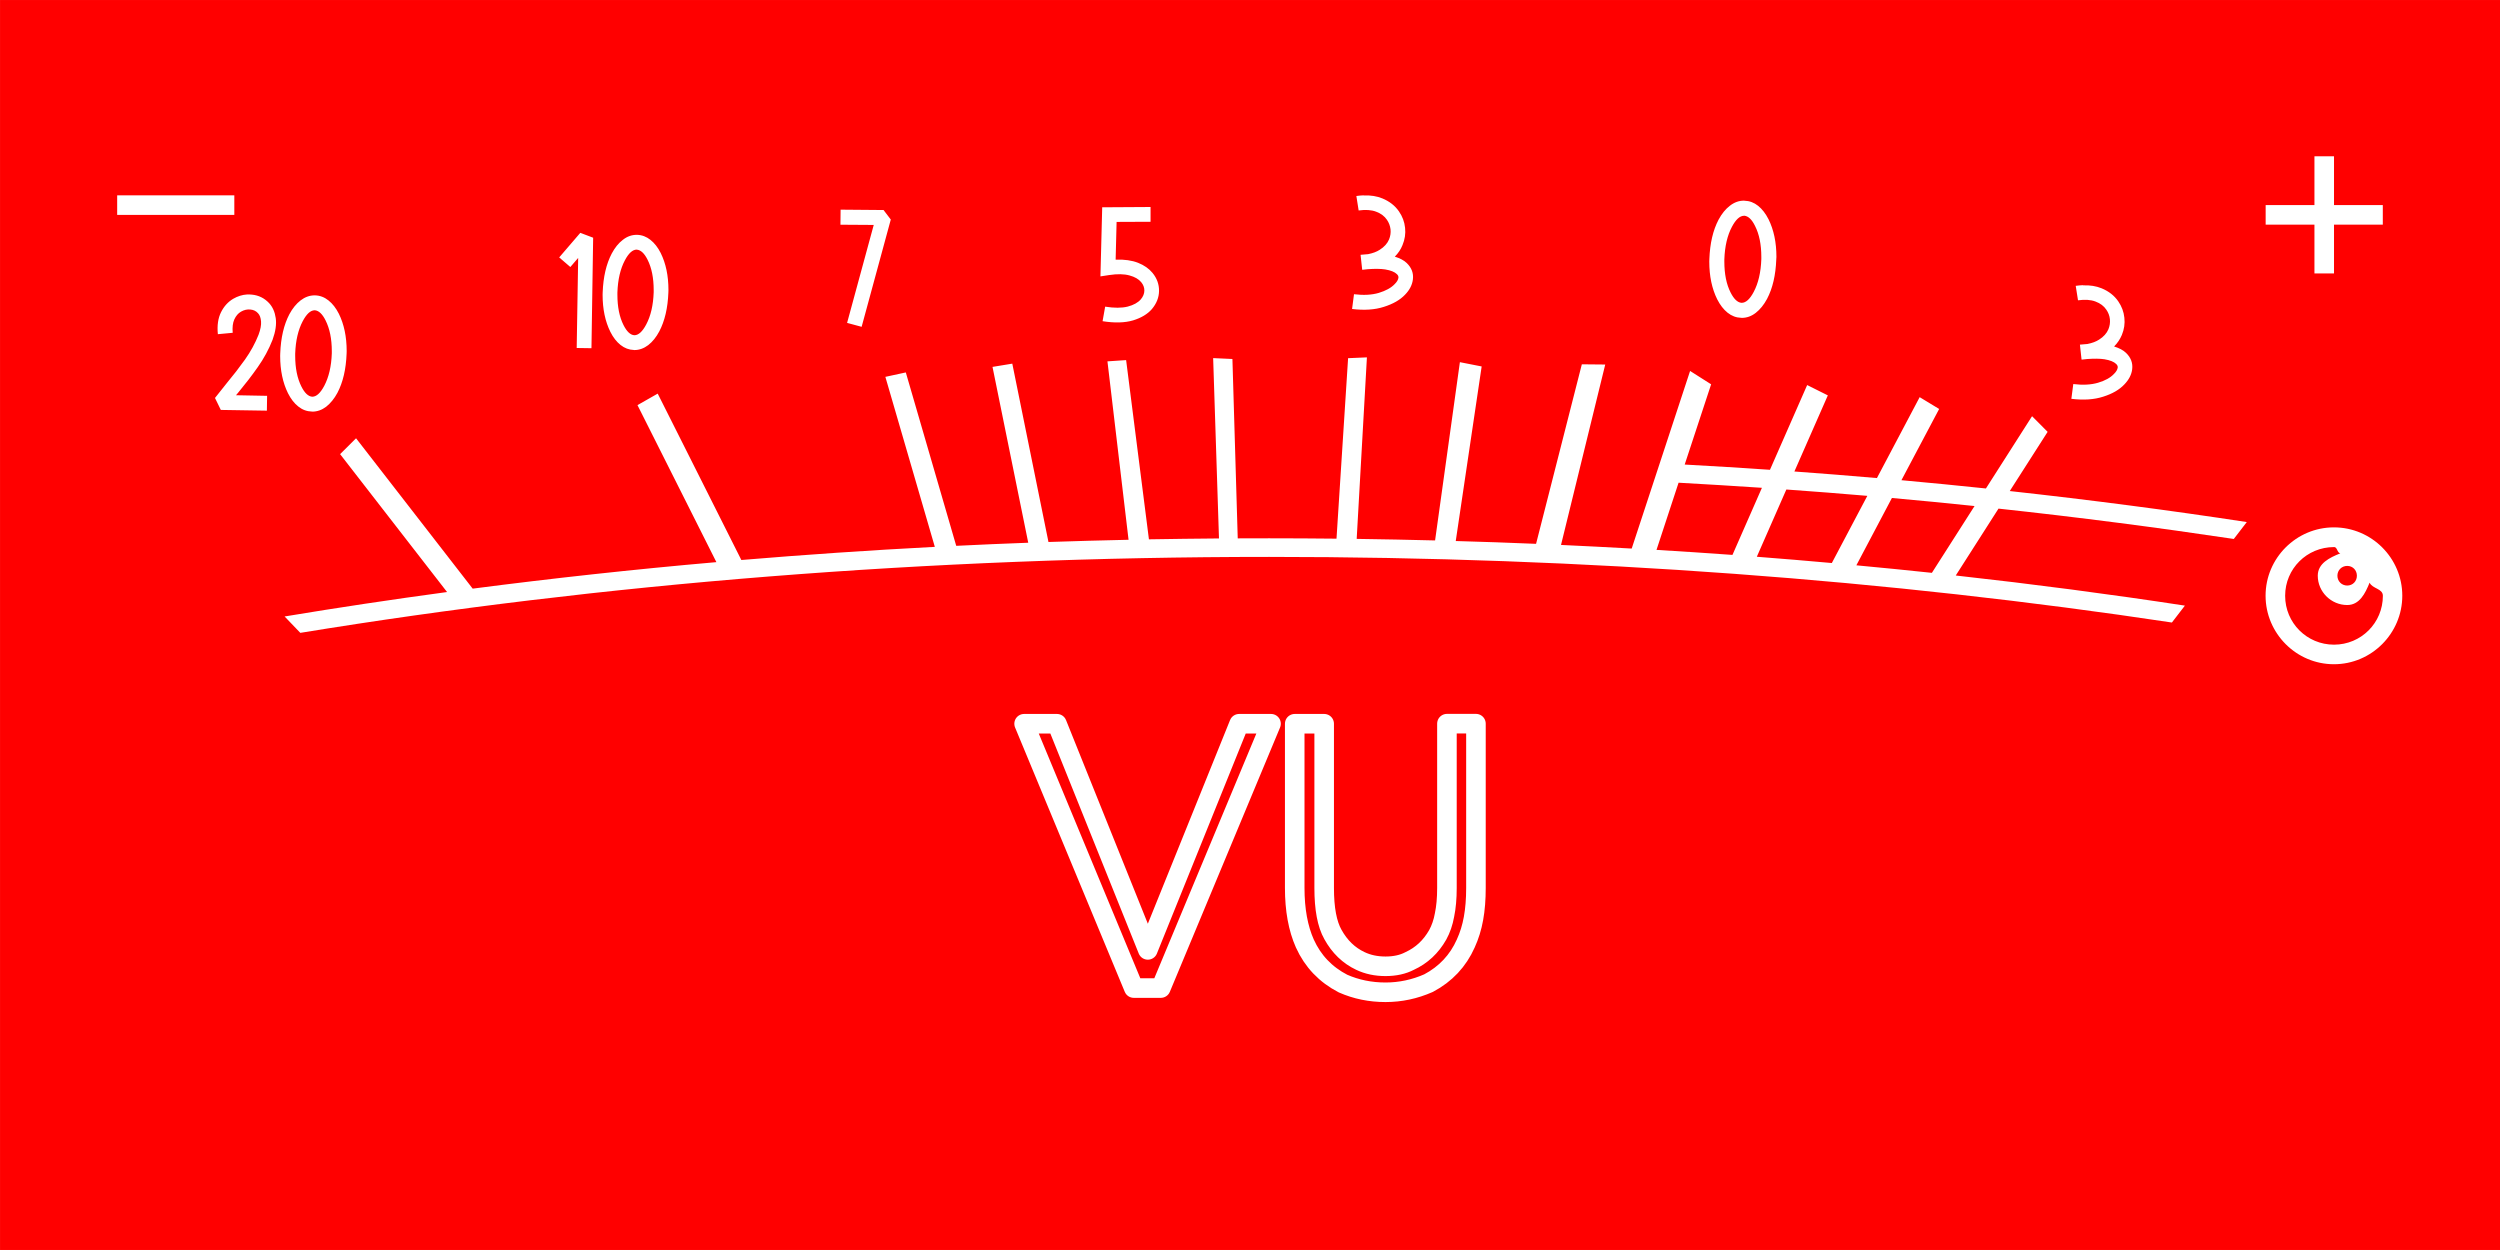
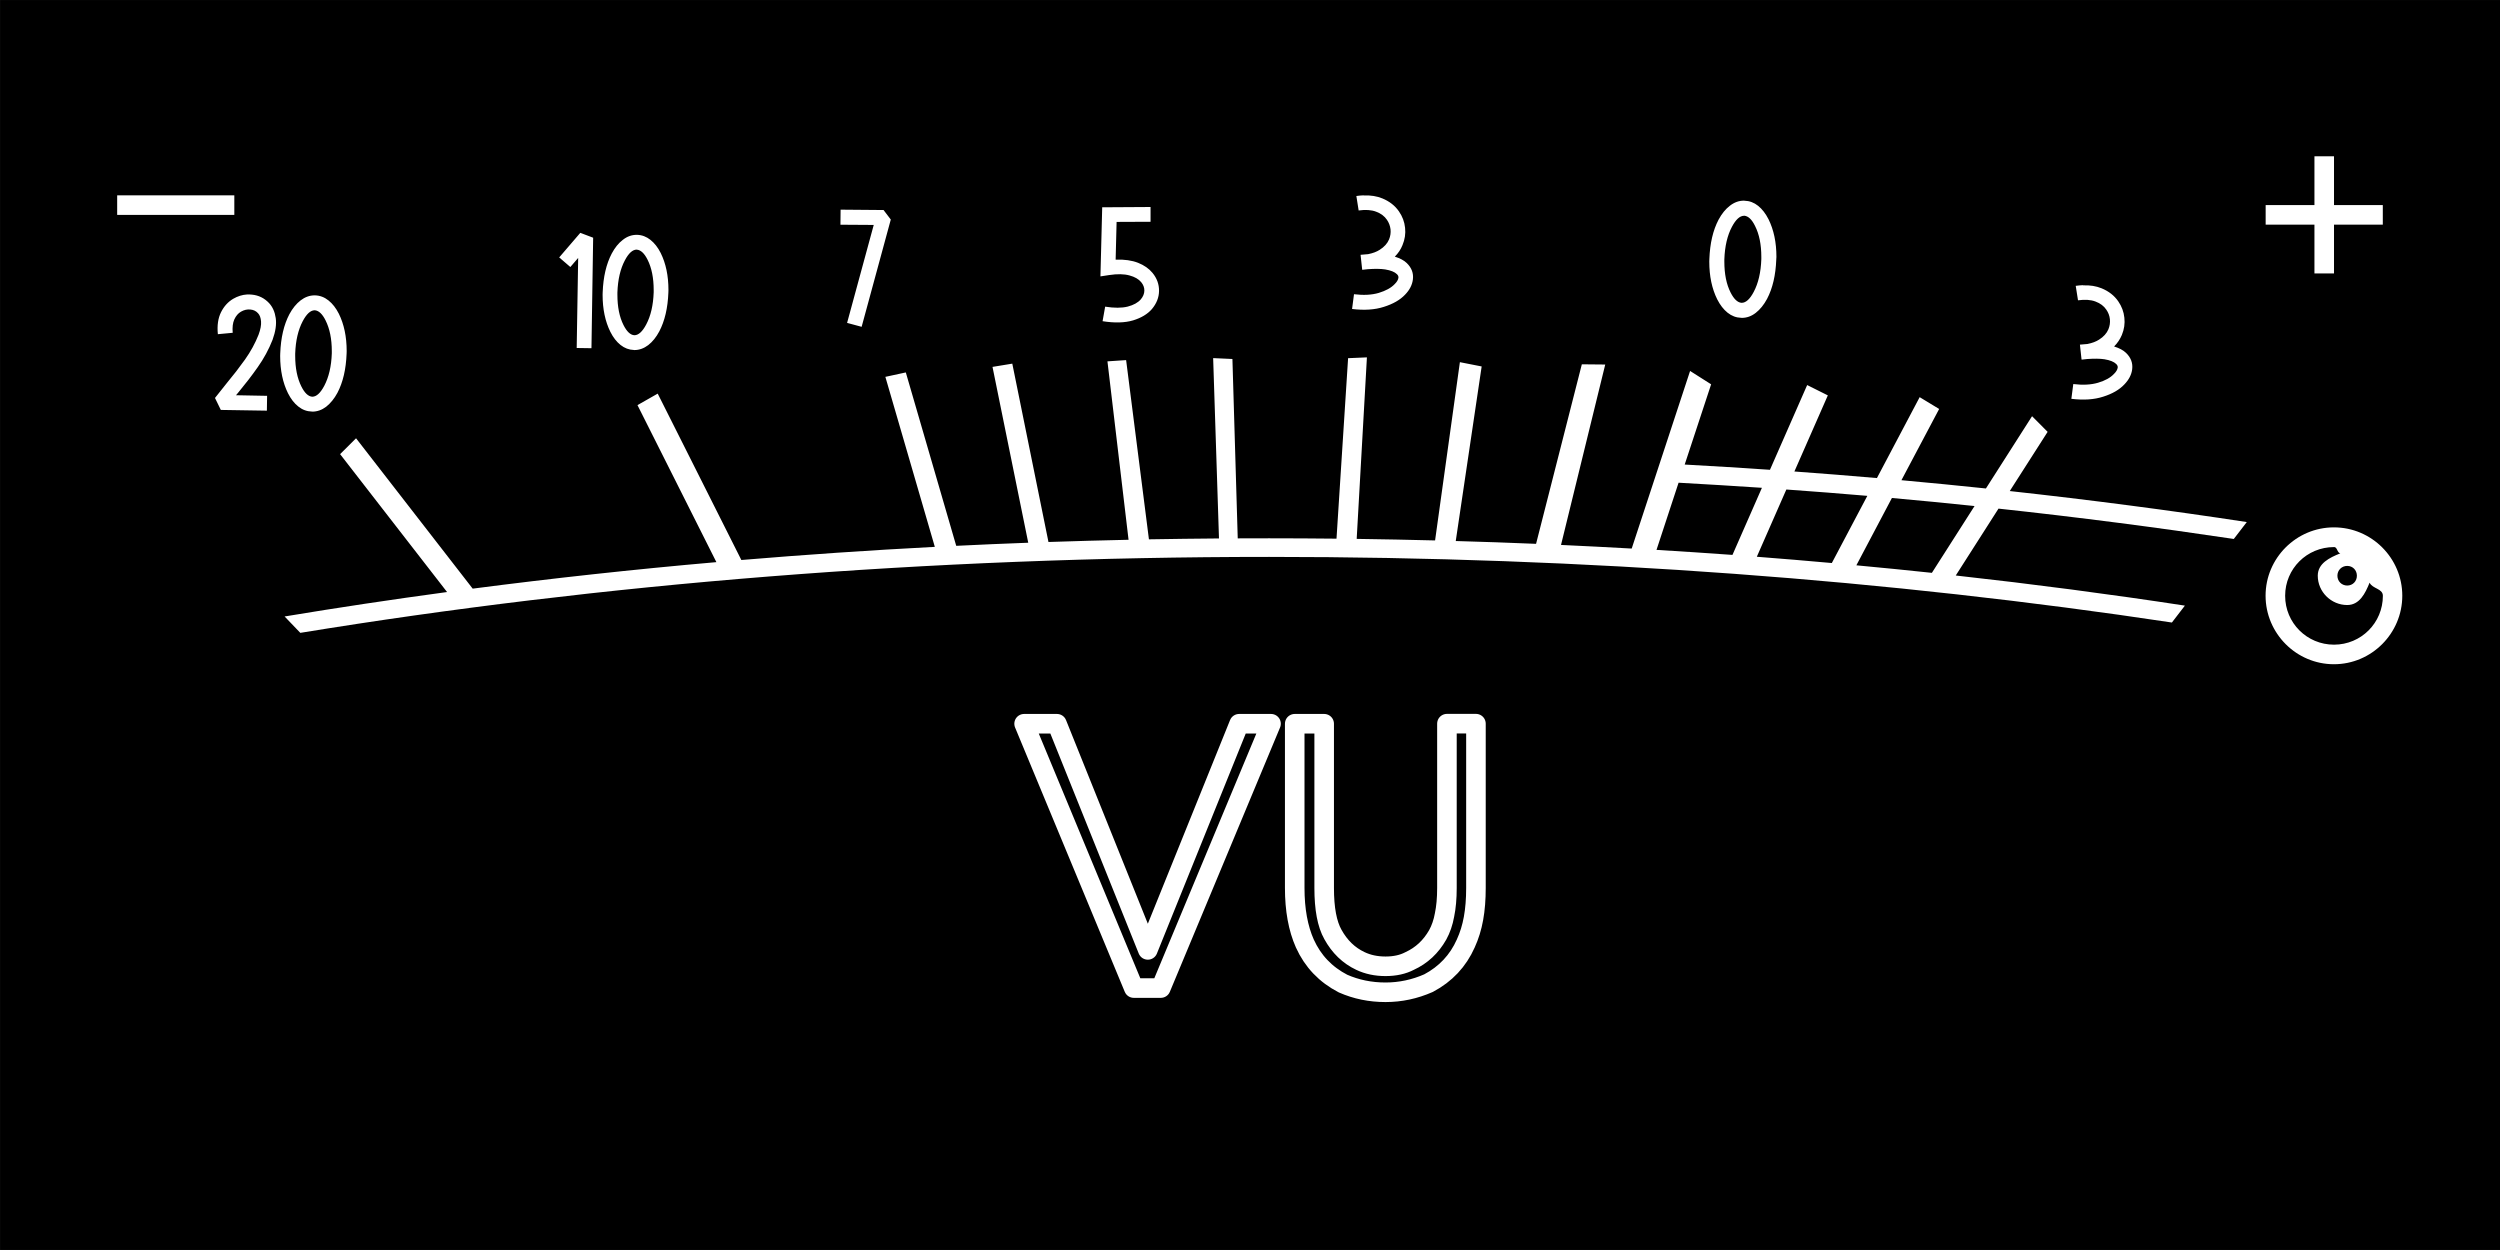
<svg xmlns="http://www.w3.org/2000/svg" width="33.867mm" height="16.933mm" viewBox="0 0 33.867 16.933" version="1.1" id="svg1" xml:space="preserve">
  <defs id="defs1" />
  <g id="layer1" transform="translate(99.19033,176.5252)">
-     <rect style="fill:#ff0000;fill-opacity:1;stroke:none;stroke-width:0.529;stroke-linejoin:round;stroke-miterlimit:0;stroke-opacity:0.635" id="rect2" width="33.867" height="16.933" x="-99.19" y="-176.525" />
+     <rect style="fill:#000000;fill-opacity:1;stroke:none;stroke-width:0.529;stroke-linejoin:round;stroke-miterlimit:0;stroke-opacity:0.635" id="rect2" width="33.867" height="16.933" x="-99.19" y="-176.525" />
    <rect style="fill:#ffffff;fill-opacity:1;stroke:none;stroke-width:0.529;stroke-linejoin:round;stroke-miterlimit:0;stroke-opacity:0.635" id="rect1" width="1.587" height="0.265" x="-97.603" y="-173.879" />
    <path id="rect3" style="fill:#ffffff;fill-opacity:1;stroke:none;stroke-width:0.529;stroke-linejoin:round;stroke-miterlimit:0;stroke-opacity:0.635" d="m -67.837,-174.408 v 0.661 h -0.661 v 0.265 h 0.661 v 0.661 h 0.265 v -0.661 h 0.661 v -0.265 h -0.661 v -0.661 z" />
    <path id="scale" style="fill:#ffffff;stroke-width:0.016;stroke-linejoin:round;stroke-miterlimit:0;stroke-opacity:0.635" d="m -80.717,-173.879 c -0.032,0.001 -0.065,0.004 -0.099,0.009 l 0.031,0.196 c 0.094,-0.013 0.173,-0.008 0.238,0.017 0.064,0.024 0.113,0.061 0.145,0.109 0.027,0.039 0.043,0.082 0.049,0.129 0.005,0.047 -0.002,0.093 -0.02,0.137 -0.023,0.055 -0.065,0.102 -0.127,0.141 -0.042,0.027 -0.093,0.046 -0.153,0.058 v 5.2e-4 c -0.034,0.002 -0.069,0.005 -0.106,0.009 l 0.022,0.202 h 0.003 v 0.001 c 0.025,-0.002 0.05,-0.005 0.074,-0.008 0.095,-0.007 0.173,-0.006 0.234,0.003 0.076,0.013 0.129,0.034 0.159,0.064 0.016,0.015 0.023,0.031 0.021,0.049 -0.004,0.027 -0.02,0.056 -0.051,0.086 -0.048,0.051 -0.12,0.09 -0.215,0.119 -0.095,0.028 -0.207,0.034 -0.336,0.018 l -0.026,0.2 c 0.164,0.02 0.308,0.011 0.431,-0.029 0.124,-0.039 0.22,-0.094 0.287,-0.165 0.062,-0.064 0.097,-0.133 0.106,-0.207 0.01,-0.083 -0.017,-0.157 -0.083,-0.221 -0.038,-0.037 -0.092,-0.065 -0.162,-0.087 0.046,-0.046 0.081,-0.098 0.104,-0.156 0.032,-0.077 0.044,-0.155 0.035,-0.235 -0.008,-0.08 -0.036,-0.154 -0.083,-0.222 -0.053,-0.077 -0.128,-0.136 -0.225,-0.176 -0.073,-0.03 -0.157,-0.044 -0.252,-0.04 z m 5.152,0.072 c -0.069,0 -0.132,0.023 -0.191,0.069 -0.059,0.045 -0.11,0.108 -0.153,0.188 -0.076,0.144 -0.117,0.322 -0.125,0.535 l -0.001,0.034 c 0,0.197 0.036,0.367 0.107,0.51 0.039,0.077 0.086,0.138 0.141,0.182 0.055,0.044 0.116,0.067 0.183,0.069 h 0.004 10e-4 0.001 v 5.1e-4 h -5.17e-4 v 5.2e-4 h 0.002 c 0.069,0 0.132,-0.022 0.191,-0.068 0.059,-0.046 0.11,-0.109 0.153,-0.189 0.076,-0.144 0.117,-0.322 0.125,-0.535 l 0.002,-0.034 c 0,-0.197 -0.036,-0.367 -0.107,-0.51 -0.039,-0.077 -0.086,-0.138 -0.141,-0.182 -0.055,-0.044 -0.116,-0.067 -0.183,-0.069 h -0.003 -0.002 v -0.001 z m -8.039,0.086 -0.655,0.004 -0.024,0.936 0.118,-0.018 c 0.111,-0.017 0.203,-0.015 0.275,0.005 0.072,0.019 0.125,0.05 0.159,0.091 0.029,0.035 0.044,0.074 0.043,0.115 -6.93e-4,0.042 -0.017,0.081 -0.048,0.118 -0.038,0.044 -0.097,0.077 -0.177,0.098 -0.08,0.02 -0.182,0.021 -0.306,0.001 l -0.035,0.197 c 0.164,0.026 0.302,0.022 0.413,-0.011 0.111,-0.034 0.196,-0.085 0.255,-0.153 0.063,-0.075 0.096,-0.157 0.097,-0.246 0.001,-0.089 -0.028,-0.171 -0.089,-0.245 -0.047,-0.057 -0.112,-0.103 -0.195,-0.136 -0.084,-0.033 -0.185,-0.047 -0.304,-0.043 l 0.013,-0.511 0.46,-0.002 z m -4.199,0.036 -0.002,0.204 0.451,0.003 -0.361,1.327 0.197,0.053 0.395,-1.453 -0.098,-0.129 z m 12.237,0.082 h 10e-4 0.003 0.001 c 0.054,0.005 0.103,0.051 0.146,0.139 0.057,0.112 0.085,0.252 0.085,0.419 v 0.025 0.005 c -0.006,0.179 -0.041,0.327 -0.103,0.444 -0.052,0.099 -0.107,0.148 -0.163,0.148 h -0.002 c -3.33e-4,-3e-5 -7.01e-4,3e-5 -0.001,0 h -0.001 c -0.053,-0.005 -0.102,-0.052 -0.146,-0.139 -0.057,-0.112 -0.085,-0.252 -0.085,-0.419 v -0.024 -0.005 c 0.006,-0.179 0.041,-0.327 0.103,-0.443 0.052,-0.098 0.106,-0.148 0.162,-0.149 z m -15.763,0.232 -0.286,0.333 0.151,0.13 0.106,-0.123 -0.02,1.22 0.2,0.003 0.023,-1.497 z m 0.764,0.027 c -0.067,0 -0.13,0.022 -0.188,0.068 -0.058,0.044 -0.108,0.106 -0.15,0.185 -0.074,0.141 -0.115,0.316 -0.123,0.526 l -10e-4,0.033 c 0,0.194 0.035,0.361 0.105,0.502 0.038,0.076 0.084,0.135 0.138,0.178 0.054,0.043 0.115,0.066 0.181,0.068 h 0.003 10e-4 5.17e-4 v 5.2e-4 h -5.17e-4 v 5.2e-4 h 0.002 c 0.067,0 0.13,-0.023 0.188,-0.067 0.058,-0.045 0.108,-0.107 0.15,-0.186 0.074,-0.141 0.115,-0.316 0.123,-0.526 l 10e-4,-0.034 c 0,-0.194 -0.035,-0.361 -0.105,-0.502 -0.038,-0.076 -0.085,-0.135 -0.139,-0.178 -0.054,-0.043 -0.114,-0.066 -0.18,-0.068 h -0.003 -0.002 v -0.001 z m -10e-4,0.201 h 10e-4 0.003 c 0.053,0.005 0.101,0.05 0.144,0.136 0.056,0.111 0.083,0.248 0.083,0.412 v 0.024 0.005 c -0.006,0.176 -0.04,0.321 -0.101,0.436 -0.051,0.097 -0.105,0.146 -0.16,0.146 h -5.17e-4 -0.002 c -0.053,-0.004 -0.101,-0.05 -0.145,-0.137 -0.056,-0.111 -0.083,-0.248 -0.083,-0.412 v -0.024 -0.005 c 0.006,-0.176 0.04,-0.321 0.101,-0.436 0.051,-0.097 0.104,-0.145 0.16,-0.146 z m 19.595,0.481 c -0.032,0.001 -0.065,0.004 -0.1,0.009 l 0.031,0.196 c 0.094,-0.013 0.173,-0.008 0.238,0.017 0.064,0.024 0.113,0.061 0.145,0.109 0.027,0.039 0.044,0.082 0.049,0.129 0.005,0.047 -0.002,0.093 -0.02,0.137 -0.023,0.055 -0.065,0.102 -0.127,0.141 -0.042,0.027 -0.093,0.046 -0.154,0.058 v 5.2e-4 c -0.034,0.002 -0.069,0.005 -0.105,0.009 l 0.022,0.202 h 0.003 v 10e-4 c 0.025,-0.002 0.049,-0.005 0.073,-0.008 0.095,-0.007 0.173,-0.006 0.234,0.003 0.076,0.013 0.129,0.034 0.159,0.064 0.016,0.015 0.023,0.031 0.021,0.049 -0.004,0.027 -0.02,0.056 -0.051,0.086 -0.048,0.051 -0.12,0.091 -0.215,0.119 -0.095,0.028 -0.207,0.034 -0.336,0.018 l -0.026,0.2 c 0.164,0.02 0.308,0.011 0.431,-0.029 0.124,-0.039 0.219,-0.094 0.286,-0.165 0.062,-0.064 0.098,-0.133 0.107,-0.207 0.01,-0.083 -0.017,-0.157 -0.083,-0.221 -0.038,-0.037 -0.092,-0.065 -0.162,-0.087 0.046,-0.046 0.081,-0.099 0.105,-0.156 0.032,-0.077 0.043,-0.155 0.034,-0.234 -0.008,-0.08 -0.036,-0.154 -0.083,-0.222 -0.053,-0.077 -0.128,-0.136 -0.225,-0.176 -0.073,-0.03 -0.157,-0.044 -0.252,-0.04 z m -24.873,0.126 c -0.065,0.004 -0.128,0.024 -0.188,0.059 -0.069,0.041 -0.124,0.101 -0.164,0.181 -0.04,0.08 -0.055,0.18 -0.043,0.298 l 0.201,-0.019 c -0.006,-0.074 6.45e-4,-0.134 0.022,-0.181 0.022,-0.048 0.052,-0.083 0.09,-0.105 0.042,-0.024 0.085,-0.034 0.129,-0.029 0.041,0.004 0.075,0.02 0.102,0.05 0.024,0.025 0.037,0.062 0.041,0.111 0.004,0.048 -0.007,0.109 -0.034,0.181 -0.045,0.114 -0.106,0.226 -0.183,0.335 -0.077,0.108 -0.159,0.214 -0.245,0.317 -0.058,0.072 -0.112,0.14 -0.162,0.204 l 0.079,0.162 0.624,0.01 0.003,-0.201 -0.421,-0.008 c 0.011,-0.014 0.022,-0.028 0.034,-0.041 0.091,-0.11 0.178,-0.222 0.26,-0.339 0.083,-0.117 0.15,-0.241 0.201,-0.371 0.041,-0.113 0.055,-0.211 0.043,-0.294 -0.012,-0.084 -0.042,-0.151 -0.09,-0.203 -0.064,-0.068 -0.141,-0.106 -0.233,-0.115 -0.022,-0.002 -0.044,-0.003 -0.066,-0.002 z m 0.916,0.012 c -0.068,0 -0.131,0.023 -0.19,0.068 -0.058,0.045 -0.109,0.107 -0.152,0.187 -0.075,0.143 -0.116,0.319 -0.124,0.531 l -0.001,0.034 c 0,0.196 0.036,0.365 0.106,0.506 0.039,0.077 0.085,0.137 0.14,0.18 0.055,0.044 0.115,0.066 0.182,0.068 h 0.003 10e-4 0.001 v 5.2e-4 5.2e-4 h 0.001 c 0.068,0 0.131,-0.022 0.19,-0.067 0.058,-0.046 0.109,-0.108 0.152,-0.188 0.075,-0.143 0.116,-0.319 0.124,-0.531 l 0.001,-0.034 c 0,-0.196 -0.036,-0.365 -0.106,-0.506 -0.039,-0.077 -0.085,-0.136 -0.14,-0.18 -0.055,-0.044 -0.115,-0.067 -0.182,-0.069 h -0.003 -0.003 v -5.2e-4 z m -10e-4,0.202 h 5.17e-4 5.17e-4 0.002 0.001 5.17e-4 c 0.053,0.005 0.102,0.051 0.145,0.138 0.056,0.112 0.084,0.25 0.084,0.416 v 0.024 0.005 c -0.006,0.178 -0.041,0.324 -0.102,0.44 -0.052,0.098 -0.106,0.148 -0.162,0.148 h -0.002 c -0.053,-0.004 -0.102,-0.05 -0.146,-0.138 -0.056,-0.112 -0.084,-0.25 -0.084,-0.416 v -0.024 -0.005 c 0.006,-0.178 0.041,-0.324 0.102,-0.44 0.052,-0.098 0.105,-0.147 0.161,-0.148 z m 14.256,0.638 -0.255,0.011 -0.157,2.445 c -0.303,-0.003 -0.607,-0.005 -0.912,-0.005 -0.142,0 -0.284,3.5e-4 -0.426,0.001 l -0.072,-2.43 -0.261,-0.012 0.079,2.443 c -0.317,0.002 -0.634,0.007 -0.949,0.012 l -0.309,-2.428 -0.253,0.017 0.286,2.417 c -0.363,0.008 -0.725,0.018 -1.085,0.03 l -0.49,-2.416 -0.268,0.044 0.484,2.382 c -0.326,0.012 -0.651,0.026 -0.975,0.042 h -5.16e-4 l -0.683,-2.349 -0.277,0.06 0.67,2.303 c -0.884,0.046 -1.758,0.106 -2.621,0.178 l -1.133,-2.254 -0.274,0.156 1.069,2.127 c -1.121,0.098 -2.222,0.219 -3.301,0.359 h -5.17e-4 l -1.58,-2.037 -0.216,0.215 1.449,1.868 c -0.745,0.101 -1.479,0.211 -2.201,0.331 l 0.213,0.222 c 4.06,-0.664 8.489,-1.029 13.125,-1.029 4.297,0 8.417,0.314 12.229,0.889 l 0.176,-0.229 c -1.014,-0.155 -2.049,-0.291 -3.104,-0.408 l 0.579,-0.906 h 5.16e-4 c 1.083,0.117 2.146,0.255 3.187,0.411 l 0.176,-0.229 c -1.048,-0.16 -2.119,-0.3 -3.211,-0.42 l 0.513,-0.802 -0.211,-0.212 -0.625,0.979 h -5.17e-4 c -0.379,-0.04 -0.76,-0.077 -1.144,-0.112 l 0.511,-0.965 -0.264,-0.16 -0.579,1.096 c -0.371,-0.032 -0.743,-0.062 -1.118,-0.089 l 0.453,-1.031 -0.28,-0.14 -0.504,1.148 c -0.383,-0.026 -0.768,-0.05 -1.155,-0.071 l 0.358,-1.087 -0.285,-0.181 -0.791,2.406 h -5.16e-4 c -0.318,-0.018 -0.637,-0.034 -0.957,-0.049 l 0.599,-2.444 -0.317,-0.003 -0.62,2.432 c -0.361,-0.015 -0.724,-0.028 -1.088,-0.038 l 0.351,-2.365 -0.295,-0.058 -0.336,2.415 c -0.353,-0.009 -0.707,-0.016 -1.062,-0.021 z m 4.222,1.698 c 0.378,0.021 0.754,0.044 1.129,0.069 l -0.399,0.909 c -0.341,-0.025 -0.684,-0.047 -1.029,-0.068 z m 1.46,0.092 c 0.368,0.026 0.733,0.055 1.097,0.086 l -0.481,0.91 c -0.337,-0.03 -0.676,-0.059 -1.016,-0.085 z m 1.43,0.115 h 5.17e-4 c 0.375,0.034 0.749,0.07 1.119,0.109 l -0.578,0.905 c -0.339,-0.036 -0.68,-0.07 -1.023,-0.102 z m -8.435,15.199 a 0.132,0.132 0 0 0 -0.132,0.132 0.132,0.132 0 0 0 0.132,0.132 0.132,0.132 0 0 0 0.132,-0.132 0.132,0.132 0 0 0 -0.132,-0.132 z" />
    <path style="baseline-shift:baseline;display:inline;overflow:visible;vector-effect:none;fill:#ffffff;fill-opacity:1;stroke-width:1;stroke-linejoin:round;stroke-miterlimit:0;enable-background:accumulate;stop-color:#000000" d="m -67.573,-169.381 c -0.51,0 -0.926,0.416 -0.926,0.926 0,0.51 0.416,0.928 0.926,0.928 0.51,0 0.926,-0.418 0.926,-0.928 0,-0.51 -0.416,-0.926 -0.926,-0.926 z m 0,0.266 c 0.048,0 0.041,0.076 0.086,0.086 -0.147,0.059 -0.305,0.136 -0.305,0.303 -6e-6,0.218 0.181,0.397 0.399,0.397 0.166,-1e-5 0.244,-0.156 0.303,-0.303 0.039,0.084 0.18,0.079 0.18,0.178 0,0.367 -0.295,0.662 -0.662,0.662 -0.367,0 -0.662,-0.295 -0.662,-0.662 -10e-7,-0.367 0.295,-0.66 0.662,-0.66 z m 0.18,0.256 c 0.075,0 0.131,0.058 0.131,0.133 2e-6,0.075 -0.056,0.133 -0.131,0.133 -0.075,0 -0.133,-0.058 -0.133,-0.133 10e-7,-0.075 0.058,-0.133 0.133,-0.133 z" id="path29" />
    <path d="m -83.831,-163.14 -1.486,-3.581 h 0.445 l 1.231,3.064 1.237,-3.064 h 0.432 l -1.493,3.581 z m 2.18,-3.581 h 0.399 v 2.226 q 0,0.419 0.118,0.628 0.137,0.249 0.373,0.36 0.151,0.072 0.34,0.072 0.19,0 0.327,-0.072 0.242,-0.111 0.38,-0.354 0.065,-0.118 0.092,-0.268 0.033,-0.157 0.033,-0.367 v -2.226 h 0.393 v 2.226 q 0,0.229 -0.033,0.412 -0.033,0.183 -0.105,0.34 -0.157,0.353 -0.504,0.537 -0.281,0.124 -0.583,0.124 -0.308,0 -0.576,-0.118 -0.354,-0.183 -0.517,-0.543 -0.137,-0.308 -0.137,-0.753 z" id="text29" style="font-size:6.35px;line-height:1.1;font-family:NATS;-inkscape-font-specification:NATS;text-align:center;letter-spacing:0px;text-anchor:middle;fill:none;stroke:#ffffff;stroke-width:0.265;stroke-linejoin:round;stroke-miterlimit:0" aria-label="VU" />
  </g>
</svg>
